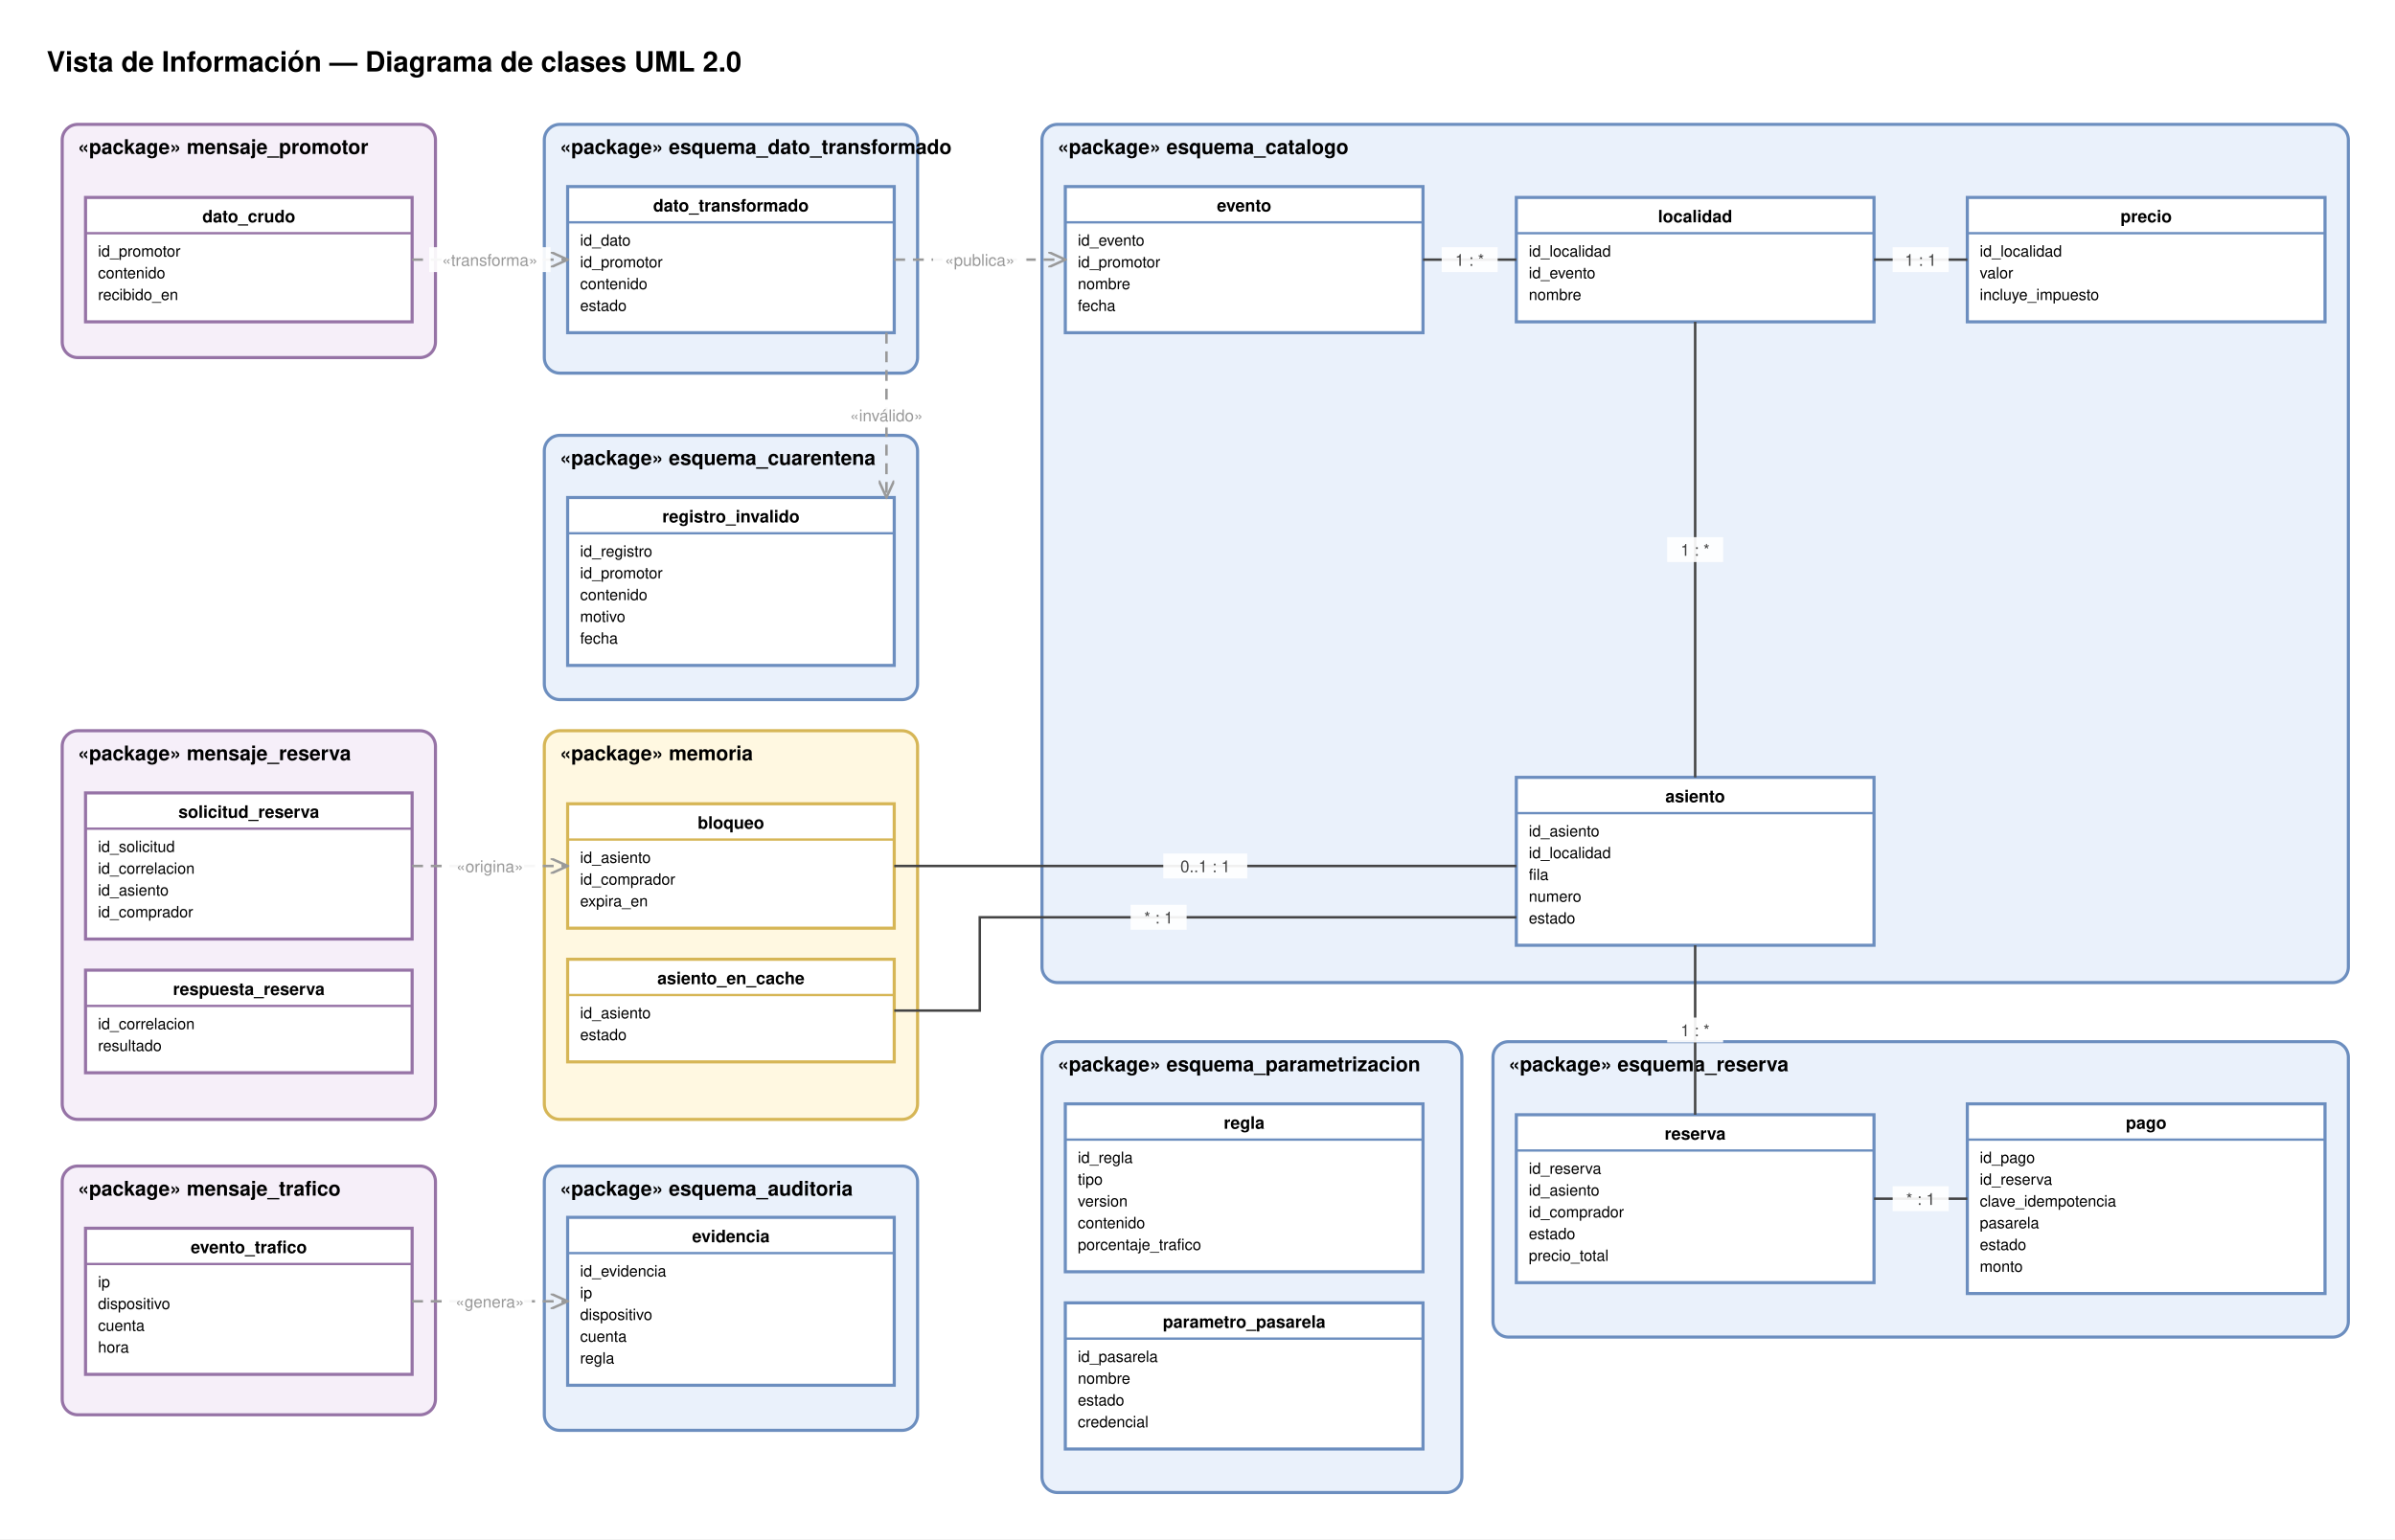
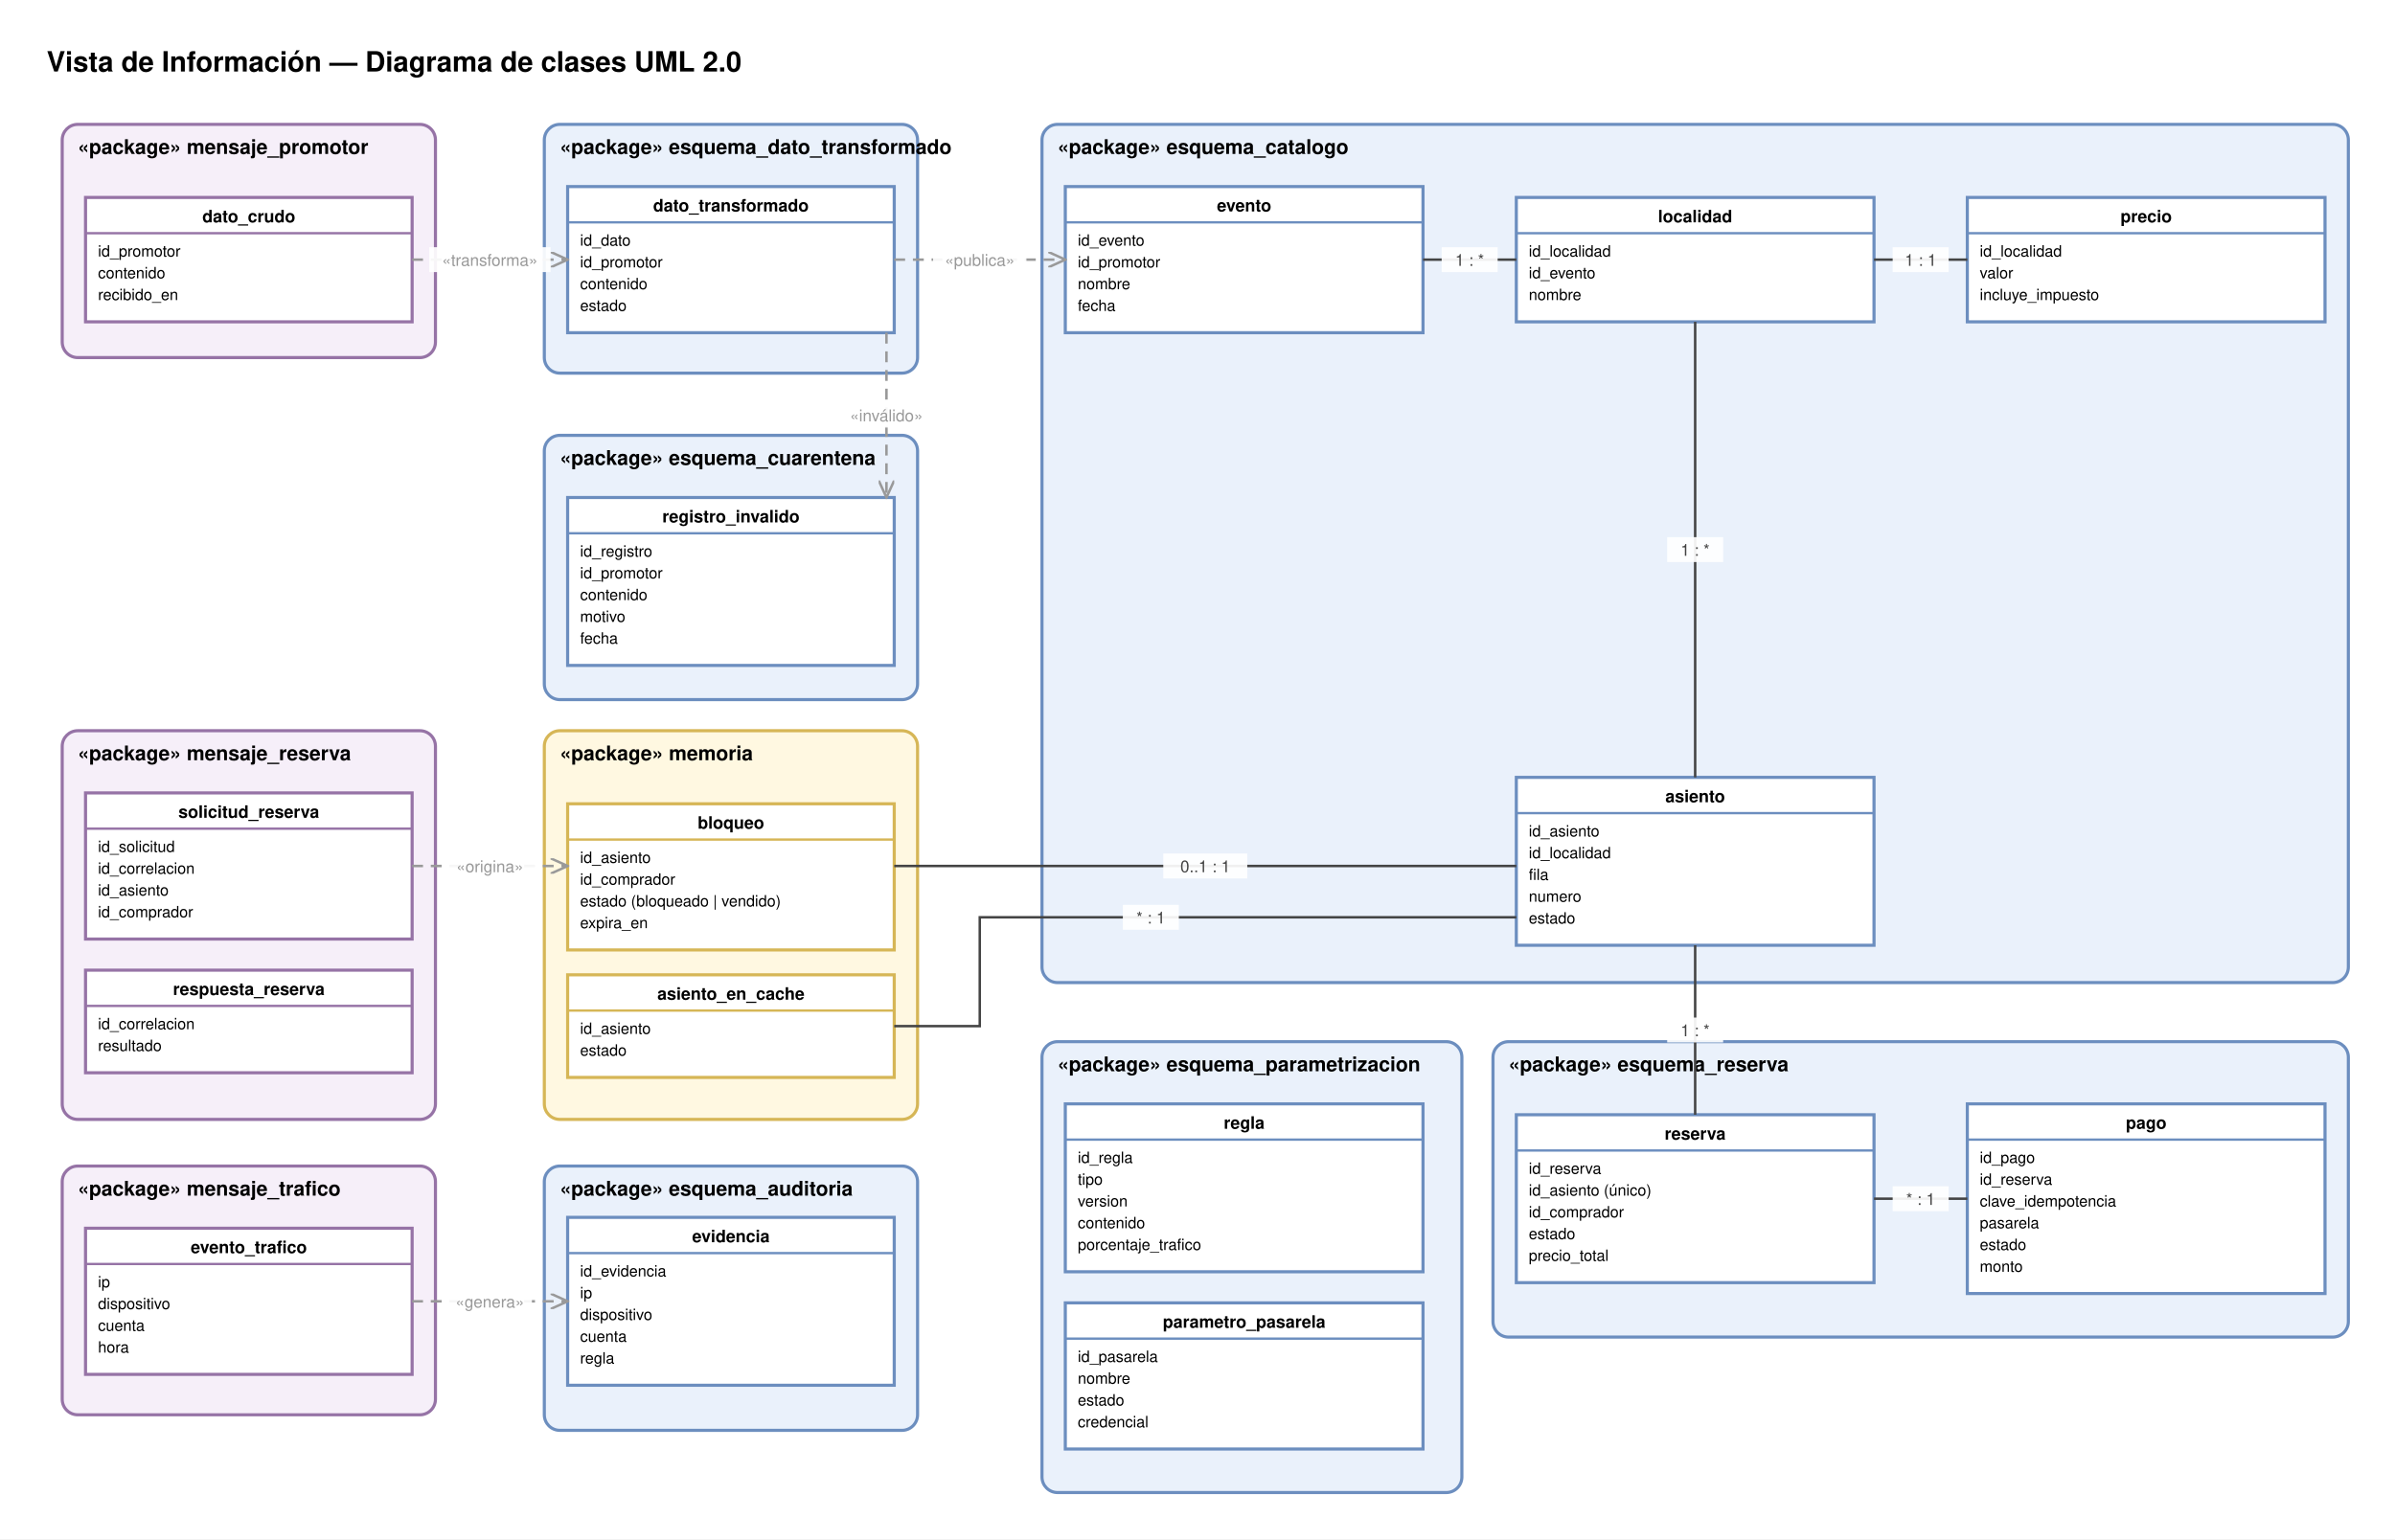
<svg xmlns="http://www.w3.org/2000/svg" width="1540" height="990" viewBox="-10 -30 1540 990" font-family="Helvetica, Arial, sans-serif">
  <rect x="-10" y="-30" width="1540" height="990" fill="white" />
  <defs>
    <marker id="ms" markerWidth="12" markerHeight="10" refX="11" refY="5" orient="auto" markerUnits="userSpaceOnUse">
      <path d="M0,0 L12,5 L0,10 z" fill="#1F3864" />
    </marker>
    <marker id="ma" markerWidth="12" markerHeight="10" refX="11" refY="5" orient="auto" markerUnits="userSpaceOnUse">
      <path d="M0,0 L11,5 L0,10" fill="none" stroke="#B45F06" stroke-width="1.6" />
    </marker>
    <marker id="md" markerWidth="12" markerHeight="10" refX="11" refY="5" orient="auto" markerUnits="userSpaceOnUse">
      <path d="M0,0 L11,5 L0,10" fill="none" stroke="#555555" stroke-width="1.6" />
    </marker>
    <marker id="mdx" markerWidth="12" markerHeight="10" refX="11" refY="5" orient="auto" markerUnits="userSpaceOnUse">
      <path d="M0,0 L11,5 L0,10" fill="none" stroke="#999999" stroke-width="1.6" />
    </marker>
    <marker id="mr" markerWidth="14" markerHeight="12" refX="13" refY="6" orient="auto" markerUnits="userSpaceOnUse">
      <path d="M0,0 L14,6 L0,12 z" fill="white" stroke="#6C8EBF" stroke-width="1.6" />
    </marker>
  </defs>
  <text x="20" y="16" font-size="18" font-weight="bold">Vista de Información — Diagrama de clases UML 2.0</text>
  <rect x="30" y="50" width="240" height="150" rx="10" fill="#F6EFF9" stroke="#9673A6" stroke-width="2" />
  <text x="40" y="69" font-size="13" font-weight="bold">«package» mensaje_promotor</text>
  <rect x="45" y="97" width="210" height="80" fill="#FFFFFF" stroke="#9673A6" stroke-width="2" />
  <text x="150.0" y="113" font-size="11" font-weight="bold" text-anchor="middle">dato_crudo</text>
  <line x1="45" y1="120" x2="255" y2="120" stroke="#9673A6" stroke-width="1.5" />
  <text x="53" y="135" font-size="10">id_promotor</text>
  <text x="53" y="149" font-size="10">contenido</text>
  <text x="53" y="163" font-size="10">recibido_en</text>
  <rect x="340" y="50" width="240" height="160" rx="10" fill="#EAF1FB" stroke="#6C8EBF" stroke-width="2" />
  <text x="350" y="69" font-size="13" font-weight="bold">«package» esquema_dato_transformado</text>
  <rect x="355" y="90" width="210" height="94" fill="#FFFFFF" stroke="#6C8EBF" stroke-width="2" />
  <text x="460.0" y="106" font-size="11" font-weight="bold" text-anchor="middle">dato_transformado</text>
  <line x1="355" y1="113" x2="565" y2="113" stroke="#6C8EBF" stroke-width="1.5" />
  <text x="363" y="128" font-size="10">id_dato</text>
  <text x="363" y="142" font-size="10">id_promotor</text>
  <text x="363" y="156" font-size="10">contenido</text>
  <text x="363" y="170" font-size="10">estado</text>
  <rect x="340" y="250" width="240" height="170" rx="10" fill="#EAF1FB" stroke="#6C8EBF" stroke-width="2" />
  <text x="350" y="269" font-size="13" font-weight="bold">«package» esquema_cuarentena</text>
  <rect x="355" y="290" width="210" height="108" fill="#FFFFFF" stroke="#6C8EBF" stroke-width="2" />
  <text x="460.0" y="306" font-size="11" font-weight="bold" text-anchor="middle">registro_invalido</text>
  <line x1="355" y1="313" x2="565" y2="313" stroke="#6C8EBF" stroke-width="1.5" />
  <text x="363" y="328" font-size="10">id_registro</text>
  <text x="363" y="342" font-size="10">id_promotor</text>
  <text x="363" y="356" font-size="10">contenido</text>
  <text x="363" y="370" font-size="10">motivo</text>
  <text x="363" y="384" font-size="10">fecha</text>
  <rect x="660" y="50" width="840" height="552" rx="10" fill="#EAF1FB" stroke="#6C8EBF" stroke-width="2" />
  <text x="670" y="69" font-size="13" font-weight="bold">«package» esquema_catalogo</text>
  <rect x="675" y="90" width="230" height="94" fill="#FFFFFF" stroke="#6C8EBF" stroke-width="2" />
  <text x="790.0" y="106" font-size="11" font-weight="bold" text-anchor="middle">evento</text>
  <line x1="675" y1="113" x2="905" y2="113" stroke="#6C8EBF" stroke-width="1.5" />
  <text x="683" y="128" font-size="10">id_evento</text>
  <text x="683" y="142" font-size="10">id_promotor</text>
  <text x="683" y="156" font-size="10">nombre</text>
  <text x="683" y="170" font-size="10">fecha</text>
  <rect x="965" y="97" width="230" height="80" fill="#FFFFFF" stroke="#6C8EBF" stroke-width="2" />
  <text x="1080.0" y="113" font-size="11" font-weight="bold" text-anchor="middle">localidad</text>
  <line x1="965" y1="120" x2="1195" y2="120" stroke="#6C8EBF" stroke-width="1.5" />
  <text x="973" y="135" font-size="10">id_localidad</text>
  <text x="973" y="149" font-size="10">id_evento</text>
  <text x="973" y="163" font-size="10">nombre</text>
  <rect x="1255" y="97" width="230" height="80" fill="#FFFFFF" stroke="#6C8EBF" stroke-width="2" />
  <text x="1370.0" y="113" font-size="11" font-weight="bold" text-anchor="middle">precio</text>
  <line x1="1255" y1="120" x2="1485" y2="120" stroke="#6C8EBF" stroke-width="1.5" />
  <text x="1263" y="135" font-size="10">id_localidad</text>
  <text x="1263" y="149" font-size="10">valor</text>
  <text x="1263" y="163" font-size="10">incluye_impuesto</text>
  <rect x="965" y="470" width="230" height="108" fill="#FFFFFF" stroke="#6C8EBF" stroke-width="2" />
  <text x="1080.0" y="486" font-size="11" font-weight="bold" text-anchor="middle">asiento</text>
  <line x1="965" y1="493" x2="1195" y2="493" stroke="#6C8EBF" stroke-width="1.5" />
  <text x="973" y="508" font-size="10">id_asiento</text>
  <text x="973" y="522" font-size="10">id_localidad</text>
  <text x="973" y="536" font-size="10">fila</text>
  <text x="973" y="550" font-size="10">numero</text>
  <text x="973" y="564" font-size="10">estado</text>
  <rect x="30" y="440" width="240" height="250" rx="10" fill="#F6EFF9" stroke="#9673A6" stroke-width="2" />
  <text x="40" y="459" font-size="13" font-weight="bold">«package» mensaje_reserva</text>
  <rect x="45" y="480" width="210" height="94" fill="#FFFFFF" stroke="#9673A6" stroke-width="2" />
  <text x="150.0" y="496" font-size="11" font-weight="bold" text-anchor="middle">solicitud_reserva</text>
  <line x1="45" y1="503" x2="255" y2="503" stroke="#9673A6" stroke-width="1.5" />
  <text x="53" y="518" font-size="10">id_solicitud</text>
  <text x="53" y="532" font-size="10">id_correlacion</text>
  <text x="53" y="546" font-size="10">id_asiento</text>
  <text x="53" y="560" font-size="10">id_comprador</text>
  <rect x="45" y="594" width="210" height="66" fill="#FFFFFF" stroke="#9673A6" stroke-width="2" />
  <text x="150.0" y="610" font-size="11" font-weight="bold" text-anchor="middle">respuesta_reserva</text>
  <line x1="45" y1="617" x2="255" y2="617" stroke="#9673A6" stroke-width="1.5" />
  <text x="53" y="632" font-size="10">id_correlacion</text>
  <text x="53" y="646" font-size="10">resultado</text>
  <rect x="340" y="440" width="240" height="250" rx="10" fill="#FFF8E1" stroke="#D6B656" stroke-width="2" />
  <text x="350" y="459" font-size="13" font-weight="bold">«package» memoria</text>
-   <rect x="355" y="487" width="210" height="80" fill="#FFFFFF" stroke="#D6B656" stroke-width="2" />
+   <rect x="355" y="487" width="210" height="94" fill="#FFFFFF" stroke="#D6B656" stroke-width="2" />
  <text x="460.0" y="503" font-size="11" font-weight="bold" text-anchor="middle">bloqueo</text>
  <line x1="355" y1="510" x2="565" y2="510" stroke="#D6B656" stroke-width="1.5" />
  <text x="363" y="525" font-size="10">id_asiento</text>
  <text x="363" y="539" font-size="10">id_comprador</text>
-   <text x="363" y="553" font-size="10">expira_en</text>
-   <rect x="355" y="587" width="210" height="66" fill="#FFFFFF" stroke="#D6B656" stroke-width="2" />
-   <text x="460.0" y="603" font-size="11" font-weight="bold" text-anchor="middle">asiento_en_cache</text>
-   <line x1="355" y1="610" x2="565" y2="610" stroke="#D6B656" stroke-width="1.5" />
-   <text x="363" y="625" font-size="10">id_asiento</text>
-   <text x="363" y="639" font-size="10">estado</text>
+   <text x="363" y="553" font-size="10">estado (bloqueado | vendido)</text>
+   <text x="363" y="567" font-size="10">expira_en</text>
+   <rect x="355" y="597" width="210" height="66" fill="#FFFFFF" stroke="#D6B656" stroke-width="2" />
+   <text x="460.0" y="613" font-size="11" font-weight="bold" text-anchor="middle">asiento_en_cache</text>
+   <line x1="355" y1="620" x2="565" y2="620" stroke="#D6B656" stroke-width="1.5" />
+   <text x="363" y="635" font-size="10">id_asiento</text>
+   <text x="363" y="649" font-size="10">estado</text>
  <rect x="950" y="640" width="550" height="190" rx="10" fill="#EAF1FB" stroke="#6C8EBF" stroke-width="2" />
  <text x="960" y="659" font-size="13" font-weight="bold">«package» esquema_reserva</text>
  <rect x="965" y="687" width="230" height="108" fill="#FFFFFF" stroke="#6C8EBF" stroke-width="2" />
  <text x="1080.0" y="703" font-size="11" font-weight="bold" text-anchor="middle">reserva</text>
  <line x1="965" y1="710" x2="1195" y2="710" stroke="#6C8EBF" stroke-width="1.5" />
  <text x="973" y="725" font-size="10">id_reserva</text>
-   <text x="973" y="739" font-size="10">id_asiento</text>
+   <text x="973" y="739" font-size="10">id_asiento (único)</text>
  <text x="973" y="753" font-size="10">id_comprador</text>
  <text x="973" y="767" font-size="10">estado</text>
  <text x="973" y="781" font-size="10">precio_total</text>
  <rect x="1255" y="680" width="230" height="122" fill="#FFFFFF" stroke="#6C8EBF" stroke-width="2" />
  <text x="1370.0" y="696" font-size="11" font-weight="bold" text-anchor="middle">pago</text>
  <line x1="1255" y1="703" x2="1485" y2="703" stroke="#6C8EBF" stroke-width="1.5" />
  <text x="1263" y="718" font-size="10">id_pago</text>
  <text x="1263" y="732" font-size="10">id_reserva</text>
  <text x="1263" y="746" font-size="10">clave_idempotencia</text>
  <text x="1263" y="760" font-size="10">pasarela</text>
  <text x="1263" y="774" font-size="10">estado</text>
  <text x="1263" y="788" font-size="10">monto</text>
  <rect x="660" y="640" width="270" height="290" rx="10" fill="#EAF1FB" stroke="#6C8EBF" stroke-width="2" />
  <text x="670" y="659" font-size="13" font-weight="bold">«package» esquema_parametrizacion</text>
  <rect x="675" y="680" width="230" height="108" fill="#FFFFFF" stroke="#6C8EBF" stroke-width="2" />
  <text x="790.0" y="696" font-size="11" font-weight="bold" text-anchor="middle">regla</text>
  <line x1="675" y1="703" x2="905" y2="703" stroke="#6C8EBF" stroke-width="1.5" />
  <text x="683" y="718" font-size="10">id_regla</text>
  <text x="683" y="732" font-size="10">tipo</text>
  <text x="683" y="746" font-size="10">version</text>
  <text x="683" y="760" font-size="10">contenido</text>
  <text x="683" y="774" font-size="10">porcentaje_trafico</text>
  <rect x="675" y="808" width="230" height="94" fill="#FFFFFF" stroke="#6C8EBF" stroke-width="2" />
  <text x="790.0" y="824" font-size="11" font-weight="bold" text-anchor="middle">parametro_pasarela</text>
  <line x1="675" y1="831" x2="905" y2="831" stroke="#6C8EBF" stroke-width="1.5" />
  <text x="683" y="846" font-size="10">id_pasarela</text>
  <text x="683" y="860" font-size="10">nombre</text>
  <text x="683" y="874" font-size="10">estado</text>
  <text x="683" y="888" font-size="10">credencial</text>
  <rect x="30" y="720" width="240" height="160" rx="10" fill="#F6EFF9" stroke="#9673A6" stroke-width="2" />
  <text x="40" y="739" font-size="13" font-weight="bold">«package» mensaje_trafico</text>
  <rect x="45" y="760" width="210" height="94" fill="#FFFFFF" stroke="#9673A6" stroke-width="2" />
  <text x="150.0" y="776" font-size="11" font-weight="bold" text-anchor="middle">evento_trafico</text>
  <line x1="45" y1="783" x2="255" y2="783" stroke="#9673A6" stroke-width="1.5" />
  <text x="53" y="798" font-size="10">ip</text>
  <text x="53" y="812" font-size="10">dispositivo</text>
  <text x="53" y="826" font-size="10">cuenta</text>
  <text x="53" y="840" font-size="10">hora</text>
  <rect x="340" y="720" width="240" height="170" rx="10" fill="#EAF1FB" stroke="#6C8EBF" stroke-width="2" />
  <text x="350" y="739" font-size="13" font-weight="bold">«package» esquema_auditoria</text>
  <rect x="355" y="753" width="210" height="108" fill="#FFFFFF" stroke="#6C8EBF" stroke-width="2" />
  <text x="460.0" y="769" font-size="11" font-weight="bold" text-anchor="middle">evidencia</text>
  <line x1="355" y1="776" x2="565" y2="776" stroke="#6C8EBF" stroke-width="1.5" />
  <text x="363" y="791" font-size="10">id_evidencia</text>
  <text x="363" y="805" font-size="10">ip</text>
  <text x="363" y="819" font-size="10">dispositivo</text>
  <text x="363" y="833" font-size="10">cuenta</text>
  <text x="363" y="847" font-size="10">regla</text>
  <polyline points="255,137 355,137" fill="none" stroke="#999999" stroke-width="1.6" stroke-dasharray="7,5" marker-end="url(#mdx)" />
  <rect x="266.0" y="129.0" width="78" height="16" fill="white" fill-opacity="0.92" />
  <text x="305.0" y="141.0" font-size="10.5" text-anchor="middle" fill="#999999">«transforma»</text>
  <polyline points="565,137 675,137" fill="none" stroke="#999999" stroke-width="1.6" stroke-dasharray="7,5" marker-end="url(#mdx)" />
  <rect x="590.0" y="129.0" width="60" height="16" fill="white" fill-opacity="0.92" />
  <text x="620.0" y="141.0" font-size="10.5" text-anchor="middle" fill="#999999">«publica»</text>
  <polyline points="560,184 560,290" fill="none" stroke="#999999" stroke-width="1.6" stroke-dasharray="7,5" marker-end="url(#mdx)" />
  <rect x="527.0" y="229.0" width="66" height="16" fill="white" fill-opacity="0.92" />
  <text x="560.0" y="241.0" font-size="10.5" text-anchor="middle" fill="#999999">«inválido»</text>
  <polyline points="905,137 965,137" fill="none" stroke="#444444" stroke-width="1.6" />
  <rect x="917.0" y="129.0" width="36" height="16" fill="white" fill-opacity="0.92" />
  <text x="935.0" y="141.0" font-size="10.5" text-anchor="middle" fill="#444444">1 : *</text>
  <polyline points="1195,137 1255,137" fill="none" stroke="#444444" stroke-width="1.6" />
  <rect x="1207.0" y="129.0" width="36" height="16" fill="white" fill-opacity="0.92" />
  <text x="1225.0" y="141.0" font-size="10.5" text-anchor="middle" fill="#444444">1 : 1</text>
  <polyline points="1080,177 1080,470" fill="none" stroke="#444444" stroke-width="1.6" />
  <rect x="1062.0" y="315.5" width="36" height="16" fill="white" fill-opacity="0.92" />
  <text x="1080.0" y="327.5" font-size="10.5" text-anchor="middle" fill="#444444">1 : *</text>
  <polyline points="1080,578 1080,687" fill="none" stroke="#444444" stroke-width="1.6" />
  <rect x="1062.0" y="624.5" width="36" height="16" fill="white" fill-opacity="0.92" />
  <text x="1080.0" y="636.5" font-size="10.5" text-anchor="middle" fill="#444444">1 : *</text>
  <polyline points="1255,741 1195,741" fill="none" stroke="#444444" stroke-width="1.6" />
  <rect x="1207.0" y="733.0" width="36" height="16" fill="white" fill-opacity="0.92" />
  <text x="1225.0" y="745.0" font-size="10.5" text-anchor="middle" fill="#444444">* : 1</text>
  <polyline points="565,527 965,527" fill="none" stroke="#444444" stroke-width="1.6" />
  <rect x="738.0" y="519.0" width="54" height="16" fill="white" fill-opacity="0.92" />
  <text x="765.0" y="531.0" font-size="10.5" text-anchor="middle" fill="#444444">0..1 : 1</text>
-   <polyline points="565,620 620,620 620,560 965,560" fill="none" stroke="#444444" stroke-width="1.6" />
-   <rect x="717.0" y="552.0" width="36" height="16" fill="white" fill-opacity="0.92" />
-   <text x="735.0" y="564.0" font-size="10.5" text-anchor="middle" fill="#444444">* : 1</text>
+   <polyline points="565,630 620,630 620,560 965,560" fill="none" stroke="#444444" stroke-width="1.6" />
+   <rect x="712.0" y="552.0" width="36" height="16" fill="white" fill-opacity="0.92" />
+   <text x="730.0" y="564.0" font-size="10.5" text-anchor="middle" fill="#444444">* : 1</text>
  <polyline points="255,527 355,527" fill="none" stroke="#999999" stroke-width="1.6" stroke-dasharray="7,5" marker-end="url(#mdx)" />
  <rect x="275.0" y="519.0" width="60" height="16" fill="white" fill-opacity="0.92" />
  <text x="305.0" y="531.0" font-size="10.5" text-anchor="middle" fill="#999999">«origina»</text>
  <polyline points="255,807 355,807" fill="none" stroke="#999999" stroke-width="1.6" stroke-dasharray="7,5" marker-end="url(#mdx)" />
  <rect x="278.0" y="799.0" width="54" height="16" fill="white" fill-opacity="0.92" />
  <text x="305.0" y="811.0" font-size="10.5" text-anchor="middle" fill="#999999">«genera»</text>
</svg>
